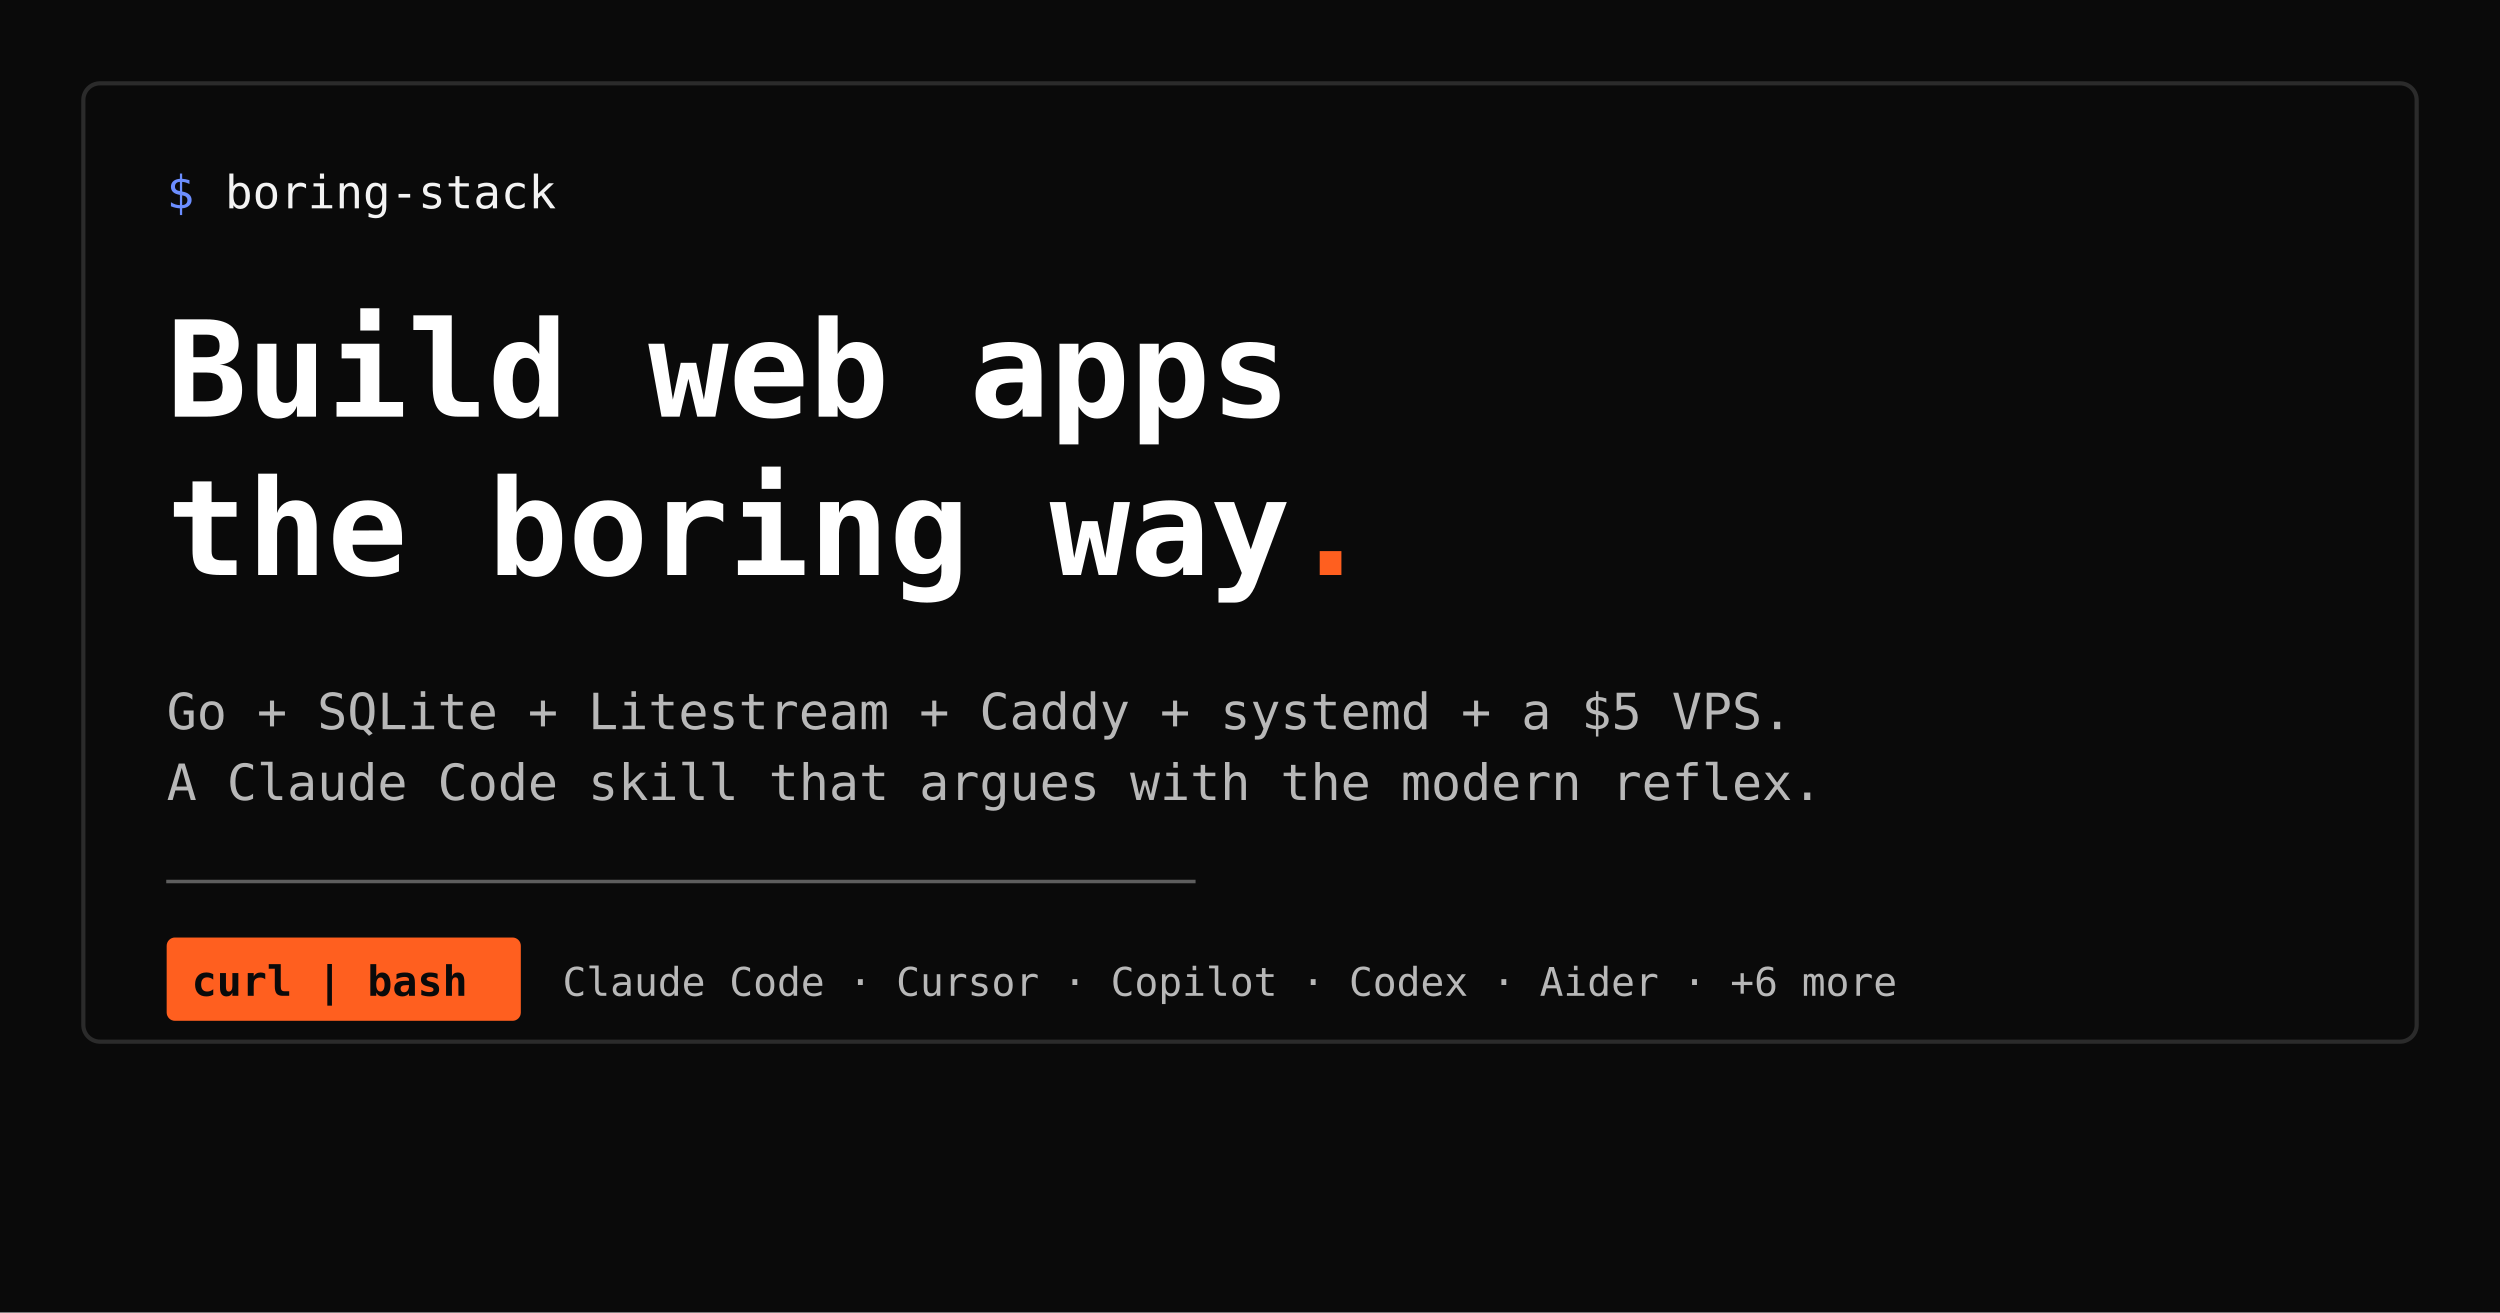
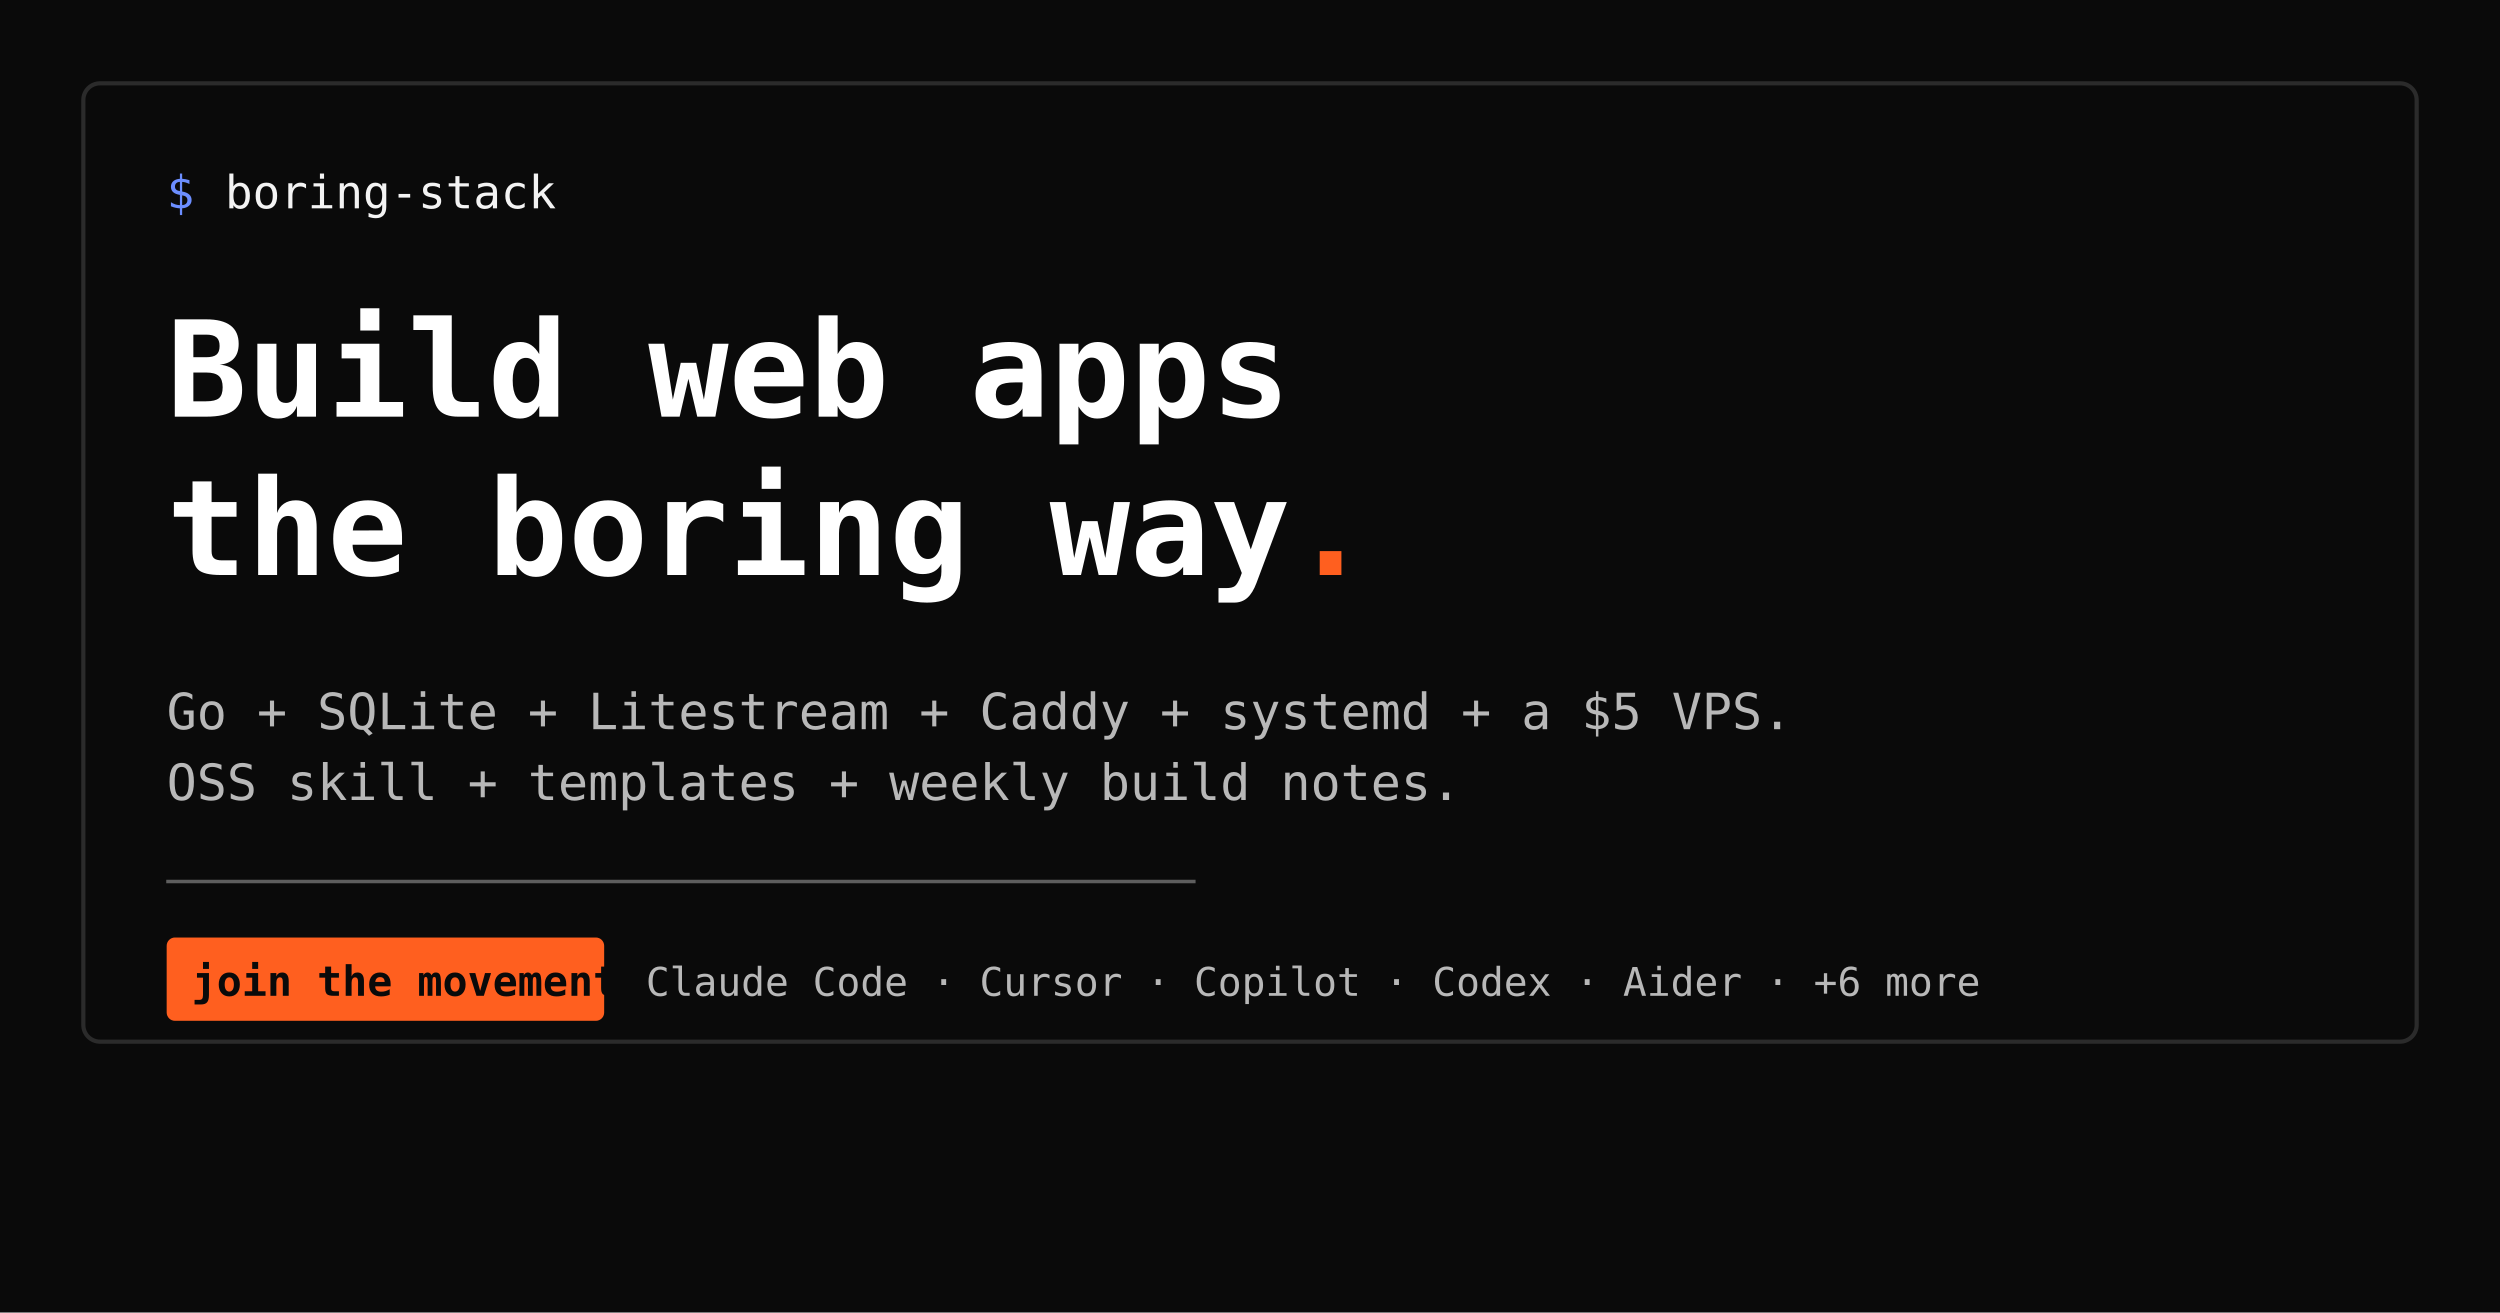
<svg xmlns="http://www.w3.org/2000/svg" viewBox="0 0 1200 630" width="1200" height="630" font-family="ui-monospace, 'IBM Plex Mono', 'JetBrains Mono', Menlo, Consolas, monospace">
  <defs>
    <style>
      .bg     { fill: #0a0a0a; }
      .frame  { fill: none; stroke: #2b2b2b; stroke-width: 2; }
      .prompt { fill: #6c8eff; }
      .cmd    { fill: #f3f3f3; }
      .hero   { fill: #ffffff; font-weight: 700; }
      .dot    { fill: #ff5f1f; font-weight: 700; }
      .sub    { fill: #b8b8b8; }
      .line   { fill: #5e5e5e; }
      .badge  { fill: #ff5f1f; }
      .badge-text { fill: #0a0a0a; font-weight: 700; }
    </style>
  </defs>
  <rect class="bg" width="1200" height="630" />
  <rect class="frame" x="40" y="40" width="1120" height="460" rx="8" />
  <text x="80" y="100" font-size="22" class="prompt">$</text>
  <text x="108" y="100" font-size="22" class="cmd">boring-stack</text>
  <text x="80" y="200" font-size="64" class="hero">Build web apps</text>
  <text x="80" y="276" font-size="64" class="hero">the boring way<tspan class="dot">.</tspan>
  </text>
  <text x="80" y="350" font-size="24" class="sub">Go + SQLite + Litestream + Caddy + systemd + a $5 VPS.</text>
-   <text x="80" y="384" font-size="24" class="sub">A Claude Code skill that argues with the modern reflex.</text>
+   <text x="80" y="384" font-size="24" class="sub">OSS skill + templates + weekly build notes.</text>
  <text x="80" y="430" font-size="20" class="line">─────────────────────────────────────────</text>
-   <rect class="badge" x="80" y="450" width="170" height="40" rx="4" />
-   <text x="92" y="478" font-size="20" class="badge-text">curl | bash</text>
-   <text x="270" y="478" font-size="19" class="sub">Claude Code · Cursor · Copilot · Codex · Aider · +6 more</text>
+   <rect class="badge" x="80" y="450" width="210" height="40" rx="4" />
+   <text x="92" y="478" font-size="20" class="badge-text">join the movement</text>
+   <text x="310" y="478" font-size="19" class="sub">Claude Code · Cursor · Copilot · Codex · Aider · +6 more</text>
</svg>
